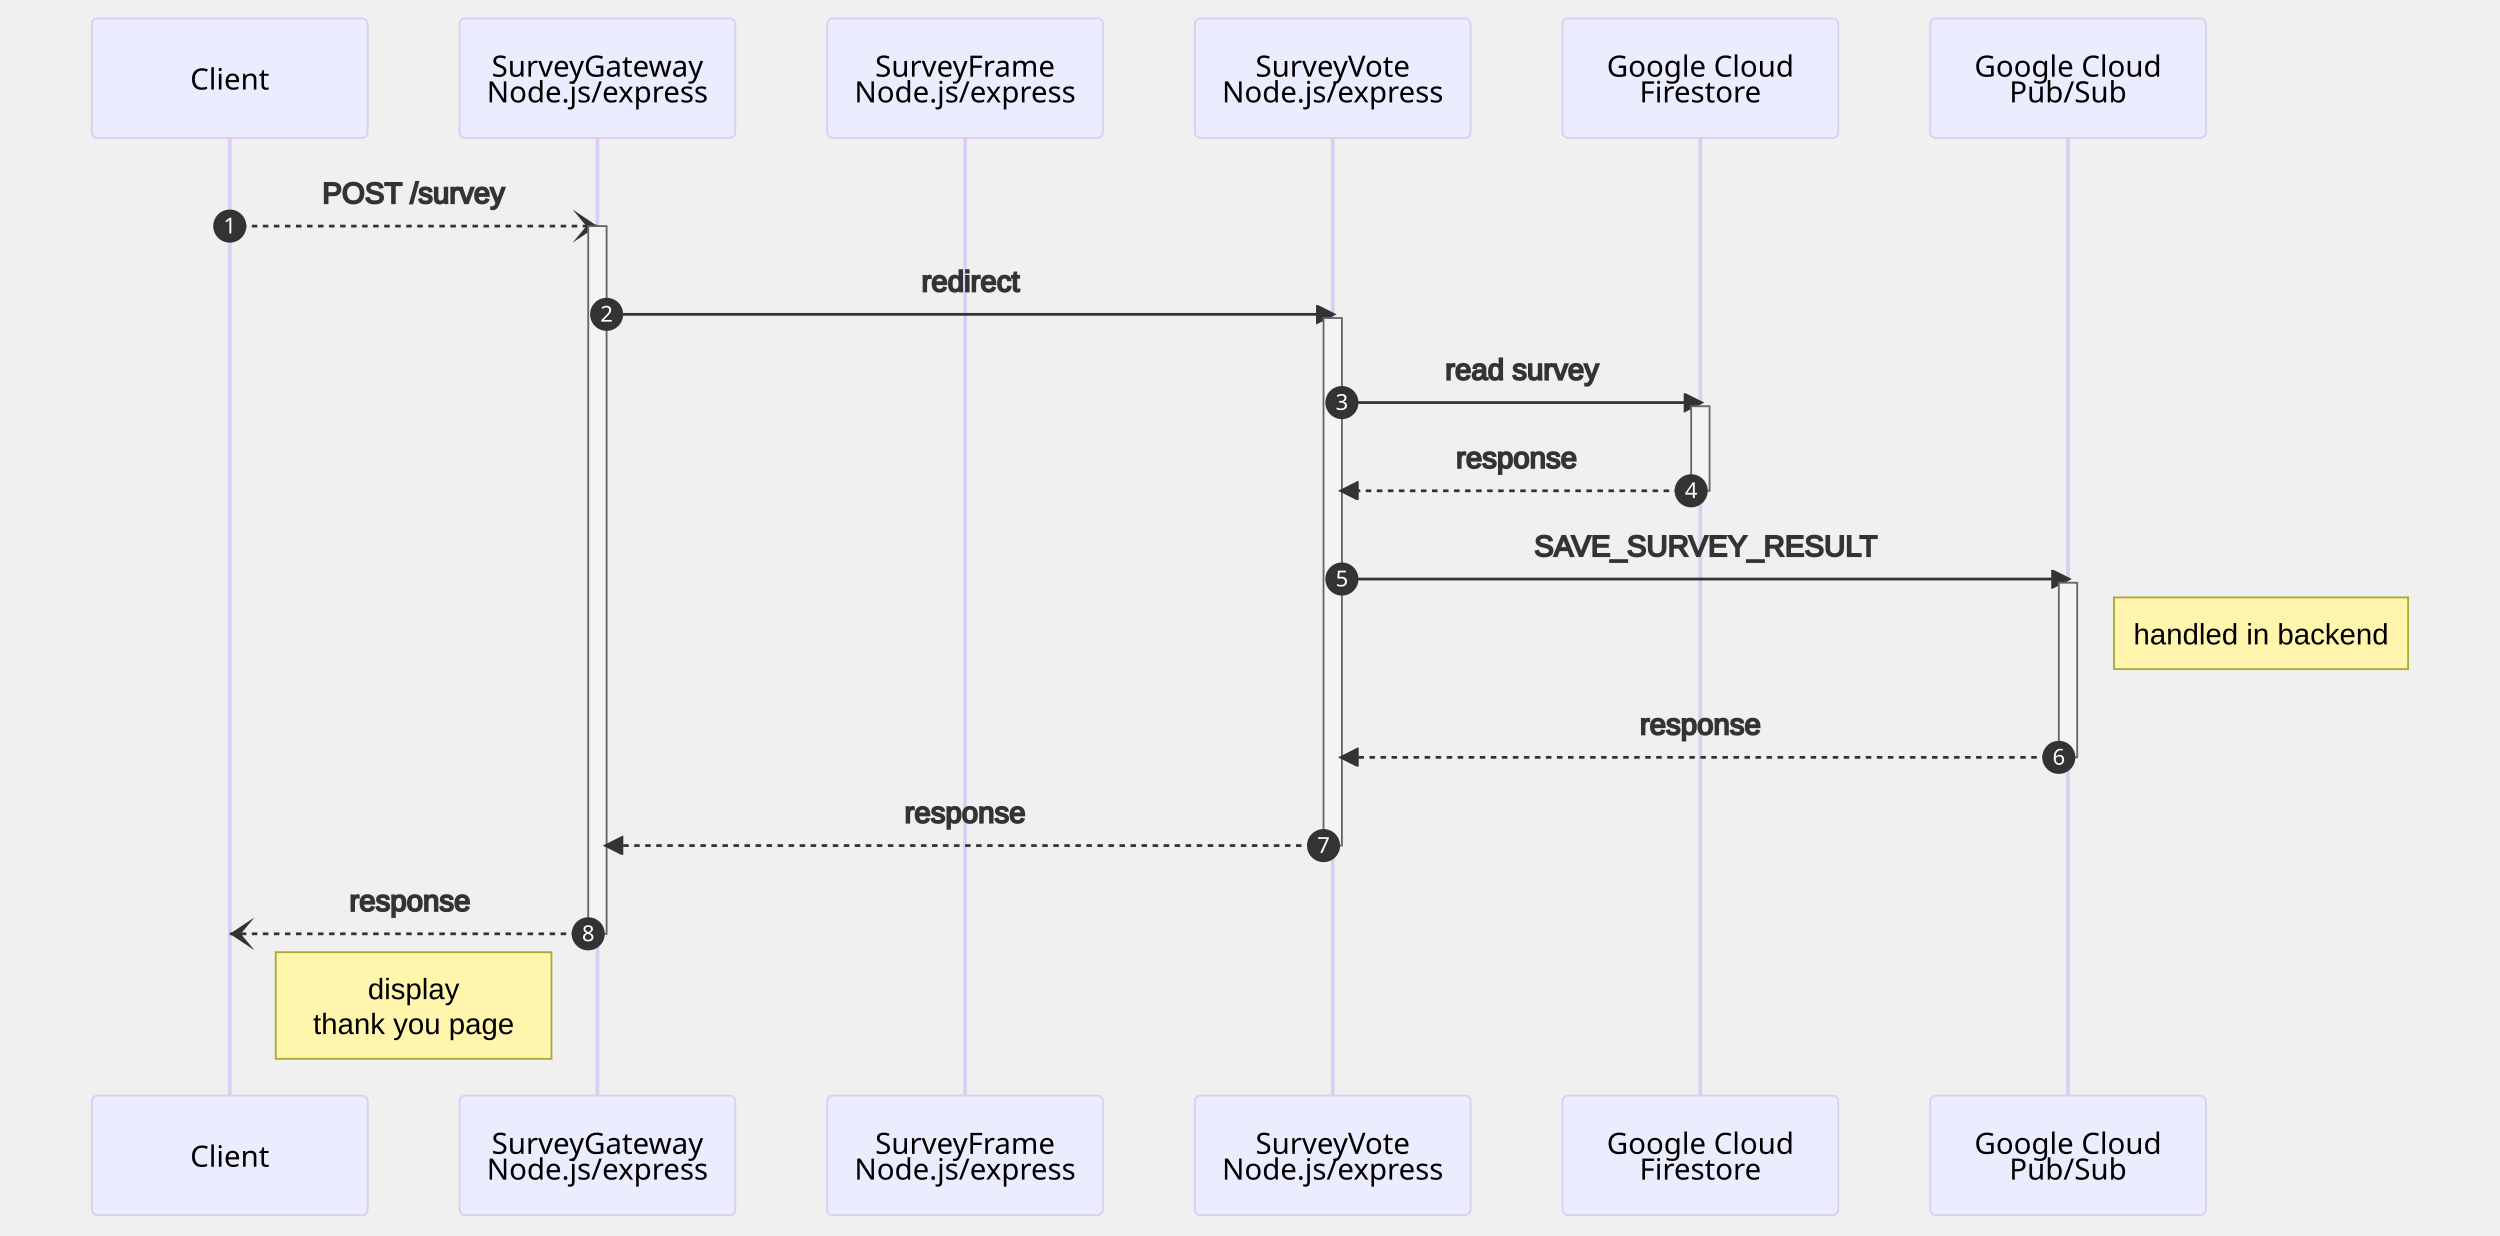
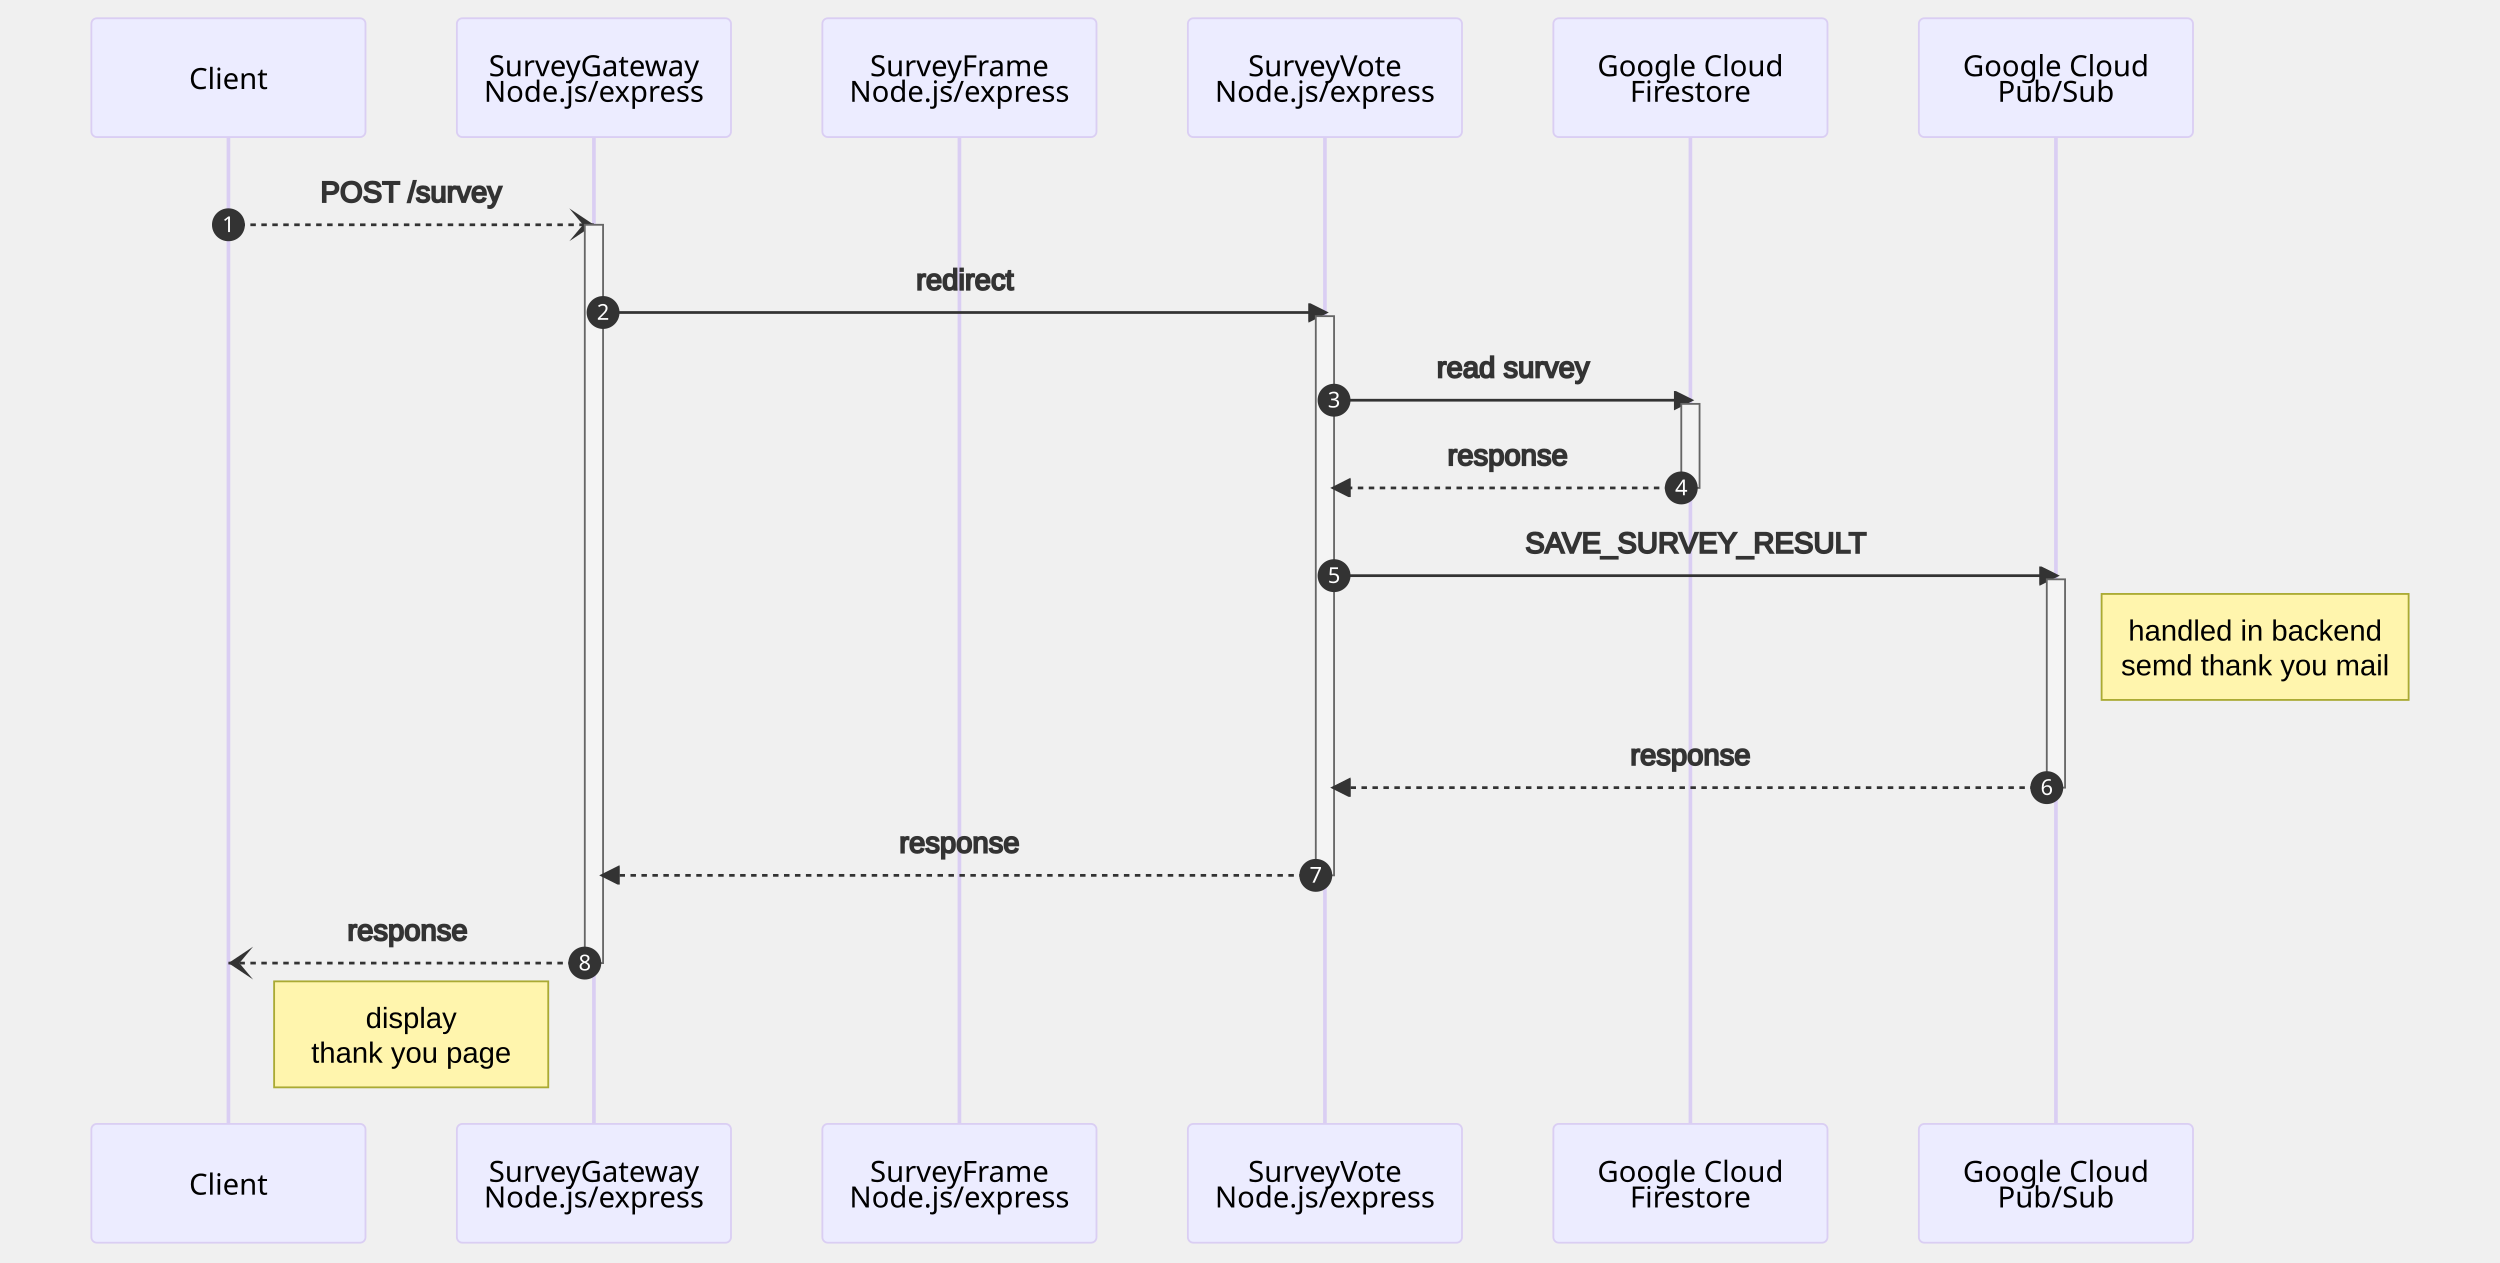
- <svg xmlns="http://www.w3.org/2000/svg" id="graph-div" width="100%" height="672" style="max-width: 1360px;" viewBox="-50 -10 1360 672">
+ <svg xmlns="http://www.w3.org/2000/svg" id="graph-div" width="100%" height="691" style="max-width: 1368px;" viewBox="-50 -10 1368 691">
  <style>#graph-div {font-family:"trebuchet ms",verdana,arial,sans-serif;font-size:16px;fill:#333;}#graph-div .error-icon{fill:#552222;}#graph-div .error-text{fill:#552222;stroke:#552222;}#graph-div .edge-thickness-normal{stroke-width:2px;}#graph-div .edge-thickness-thick{stroke-width:3.5px;}#graph-div .edge-pattern-solid{stroke-dasharray:0;}#graph-div .edge-pattern-dashed{stroke-dasharray:3;}#graph-div .edge-pattern-dotted{stroke-dasharray:2;}#graph-div .marker{fill:#333333;stroke:#333333;}#graph-div .marker.cross{stroke:#333333;}#graph-div svg{font-family:"trebuchet ms",verdana,arial,sans-serif;font-size:16px;}#graph-div .actor{stroke:hsl(259.626, 59.777%, 87.902%);fill:#ECECFF;}#graph-div text.actor&gt;tspan{fill:black;stroke:none;}#graph-div .actor-line{stroke:grey;}#graph-div .messageLine0{stroke-width:1.5;stroke-dasharray:none;stroke:#333;}#graph-div .messageLine1{stroke-width:1.5;stroke-dasharray:2,2;stroke:#333;}#graph-div #arrowhead path{fill:#333;stroke:#333;}#graph-div .sequenceNumber{fill:white;}#graph-div #sequencenumber{fill:#333;}#graph-div #crosshead path{fill:#333;stroke:#333;}#graph-div .messageText{fill:#333;stroke:#333;}#graph-div .labelBox{stroke:hsl(259.626, 59.777%, 87.902%);fill:#ECECFF;}#graph-div .labelText,#graph-div .labelText&gt;tspan{fill:black;stroke:none;}#graph-div .loopText,#graph-div .loopText&gt;tspan{fill:black;stroke:none;}#graph-div .loopLine{stroke-width:2px;stroke-dasharray:2,2;stroke:hsl(259.626, 59.777%, 87.902%);fill:hsl(259.626, 59.777%, 87.902%);}#graph-div .note{stroke:#aaaa33;fill:#fff5ad;}#graph-div .noteText,#graph-div .noteText&gt;tspan{fill:black;stroke:none;}#graph-div .activation0{fill:#f4f4f4;stroke:#666;}#graph-div .activation1{fill:#f4f4f4;stroke:#666;}#graph-div .activation2{fill:#f4f4f4;stroke:#666;}#graph-div .actorPopupMenu{position:absolute;}#graph-div .actorPopupMenuPanel{position:absolute;fill:#ECECFF;box-shadow:0px 8px 16px 0px rgba(0,0,0,0.2);filter:drop-shadow(3px 5px 2px rgb(0 0 0 / 0.4));}#graph-div .actor-man line{stroke:hsl(259.626, 59.777%, 87.902%);fill:#ECECFF;}#graph-div .actor-man circle,#graph-div line{stroke:hsl(259.626, 59.777%, 87.902%);fill:#ECECFF;stroke-width:2px;}#graph-div :root{--mermaid-font-family:"trebuchet ms",verdana,arial,sans-serif;}</style>
  <g />
  <defs>
    <symbol id="computer" width="24" height="24">
      <path transform="scale(.5)" d="M2 2v13h20v-13h-20zm18 11h-16v-9h16v9zm-10.228 6l.466-1h3.524l.467 1h-4.457zm14.228 3h-24l2-6h2.104l-1.33 4h18.45l-1.297-4h2.073l2 6zm-5-10h-14v-7h14v7z" />
    </symbol>
  </defs>
  <defs>
    <symbol id="database" fill-rule="evenodd" clip-rule="evenodd">
      <path transform="scale(.5)" d="M12.258.001l.256.004.255.005.253.008.251.01.249.012.247.015.246.016.242.019.241.02.239.023.236.024.233.027.231.028.229.031.225.032.223.034.22.036.217.038.214.04.211.041.208.043.205.045.201.046.198.048.194.05.191.051.187.053.183.054.18.056.175.057.172.059.168.06.163.061.16.063.155.064.15.066.074.033.073.033.071.034.07.034.069.035.068.035.067.035.066.035.064.036.064.036.062.036.06.036.06.037.058.037.058.037.055.038.055.038.053.038.052.038.051.039.05.039.048.039.047.039.045.04.044.04.043.04.041.04.04.041.039.041.037.041.036.041.034.041.033.042.032.042.03.042.029.042.027.042.026.043.024.043.023.043.021.043.02.043.018.044.017.043.015.044.013.044.012.044.011.045.009.044.007.045.006.045.004.045.002.045.001.045v17l-.001.045-.002.045-.004.045-.006.045-.007.045-.009.044-.011.045-.012.044-.013.044-.015.044-.017.043-.018.044-.02.043-.021.043-.023.043-.024.043-.026.043-.027.042-.029.042-.03.042-.032.042-.033.042-.034.041-.036.041-.037.041-.039.041-.04.041-.041.04-.043.04-.044.04-.045.04-.047.039-.048.039-.05.039-.051.039-.052.038-.053.038-.055.038-.055.038-.058.037-.058.037-.06.037-.06.036-.062.036-.064.036-.064.036-.066.035-.067.035-.068.035-.069.035-.07.034-.071.034-.073.033-.074.033-.15.066-.155.064-.16.063-.163.061-.168.06-.172.059-.175.057-.18.056-.183.054-.187.053-.191.051-.194.05-.198.048-.201.046-.205.045-.208.043-.211.041-.214.04-.217.038-.22.036-.223.034-.225.032-.229.031-.231.028-.233.027-.236.024-.239.023-.241.02-.242.019-.246.016-.247.015-.249.012-.251.01-.253.008-.255.005-.256.004-.258.001-.258-.001-.256-.004-.255-.005-.253-.008-.251-.01-.249-.012-.247-.015-.245-.016-.243-.019-.241-.02-.238-.023-.236-.024-.234-.027-.231-.028-.228-.031-.226-.032-.223-.034-.22-.036-.217-.038-.214-.04-.211-.041-.208-.043-.204-.045-.201-.046-.198-.048-.195-.05-.19-.051-.187-.053-.184-.054-.179-.056-.176-.057-.172-.059-.167-.06-.164-.061-.159-.063-.155-.064-.151-.066-.074-.033-.072-.033-.072-.034-.07-.034-.069-.035-.068-.035-.067-.035-.066-.035-.064-.036-.063-.036-.062-.036-.061-.036-.06-.037-.058-.037-.057-.037-.056-.038-.055-.038-.053-.038-.052-.038-.051-.039-.049-.039-.049-.039-.046-.039-.046-.04-.044-.04-.043-.04-.041-.04-.04-.041-.039-.041-.037-.041-.036-.041-.034-.041-.033-.042-.032-.042-.03-.042-.029-.042-.027-.042-.026-.043-.024-.043-.023-.043-.021-.043-.02-.043-.018-.044-.017-.043-.015-.044-.013-.044-.012-.044-.011-.045-.009-.044-.007-.045-.006-.045-.004-.045-.002-.045-.001-.045v-17l.001-.045.002-.045.004-.045.006-.045.007-.045.009-.044.011-.045.012-.044.013-.044.015-.044.017-.043.018-.044.02-.043.021-.043.023-.043.024-.043.026-.043.027-.042.029-.042.03-.042.032-.042.033-.042.034-.041.036-.041.037-.041.039-.041.04-.041.041-.04.043-.04.044-.04.046-.04.046-.039.049-.039.049-.039.051-.039.052-.038.053-.038.055-.038.056-.038.057-.037.058-.037.06-.037.061-.036.062-.036.063-.036.064-.036.066-.035.067-.035.068-.035.069-.035.07-.034.072-.034.072-.033.074-.033.151-.066.155-.064.159-.063.164-.061.167-.06.172-.059.176-.057.179-.056.184-.054.187-.053.19-.051.195-.05.198-.048.201-.046.204-.045.208-.043.211-.041.214-.04.217-.038.22-.036.223-.034.226-.032.228-.031.231-.028.234-.027.236-.024.238-.023.241-.02.243-.019.245-.016.247-.015.249-.012.251-.01.253-.008.255-.005.256-.004.258-.001.258.001zm-9.258 20.499v.01l.001.021.003.021.004.022.005.021.006.022.007.022.009.023.01.022.011.023.012.023.013.023.015.023.016.024.017.023.018.024.019.024.021.024.022.025.023.024.024.025.052.049.056.05.061.051.066.051.07.051.075.051.079.052.084.052.088.052.092.052.097.052.102.051.105.052.11.052.114.051.119.051.123.051.127.05.131.05.135.05.139.048.144.049.147.047.152.047.155.047.16.045.163.045.167.043.171.043.176.041.178.041.183.039.187.039.19.037.194.035.197.035.202.033.204.031.209.03.212.029.216.027.219.025.222.024.226.021.23.02.233.018.236.016.24.015.243.012.246.01.249.008.253.005.256.004.259.001.26-.001.257-.004.254-.005.25-.008.247-.011.244-.012.241-.014.237-.016.233-.018.231-.021.226-.021.224-.024.22-.026.216-.027.212-.028.21-.031.205-.031.202-.034.198-.034.194-.036.191-.037.187-.039.183-.04.179-.04.175-.042.172-.043.168-.044.163-.045.16-.046.155-.046.152-.047.148-.048.143-.049.139-.049.136-.05.131-.05.126-.05.123-.051.118-.052.114-.051.11-.052.106-.052.101-.052.096-.052.092-.052.088-.053.083-.051.079-.052.074-.052.07-.051.065-.051.06-.051.056-.05.051-.05.023-.024.023-.025.021-.024.02-.024.019-.024.018-.024.017-.024.015-.023.014-.024.013-.023.012-.023.01-.023.01-.022.008-.022.006-.022.006-.022.004-.022.004-.021.001-.021.001-.021v-4.127l-.077.055-.08.053-.083.054-.085.053-.087.052-.09.052-.093.051-.095.05-.097.05-.1.049-.102.049-.105.048-.106.047-.109.047-.111.046-.114.045-.115.045-.118.044-.12.043-.122.042-.124.042-.126.041-.128.04-.13.04-.132.038-.134.038-.135.037-.138.037-.139.035-.142.035-.143.034-.144.033-.147.032-.148.031-.15.03-.151.03-.153.029-.154.027-.156.027-.158.026-.159.025-.161.024-.162.023-.163.022-.165.021-.166.02-.167.019-.169.018-.169.017-.171.016-.173.015-.173.014-.175.013-.175.012-.177.011-.178.01-.179.008-.179.008-.181.006-.182.005-.182.004-.184.003-.184.002h-.37l-.184-.002-.184-.003-.182-.004-.182-.005-.181-.006-.179-.008-.179-.008-.178-.01-.176-.011-.176-.012-.175-.013-.173-.014-.172-.015-.171-.016-.17-.017-.169-.018-.167-.019-.166-.02-.165-.021-.163-.022-.162-.023-.161-.024-.159-.025-.157-.026-.156-.027-.155-.027-.153-.029-.151-.03-.15-.03-.148-.031-.146-.032-.145-.033-.143-.034-.141-.035-.14-.035-.137-.037-.136-.037-.134-.038-.132-.038-.13-.04-.128-.04-.126-.041-.124-.042-.122-.042-.12-.044-.117-.043-.116-.045-.113-.045-.112-.046-.109-.047-.106-.047-.105-.048-.102-.049-.1-.049-.097-.05-.095-.05-.093-.052-.09-.051-.087-.052-.085-.053-.083-.054-.08-.054-.077-.054v4.127zm0-5.654v.011l.001.021.003.021.004.021.005.022.006.022.007.022.009.022.01.022.011.023.012.023.013.023.015.024.016.023.017.024.018.024.019.024.021.024.022.024.023.025.024.024.052.05.056.05.061.05.066.051.07.051.075.052.079.051.084.052.088.052.092.052.097.052.102.052.105.052.11.051.114.051.119.052.123.05.127.051.131.05.135.049.139.049.144.048.147.048.152.047.155.046.16.045.163.045.167.044.171.042.176.042.178.04.183.04.187.038.19.037.194.036.197.034.202.033.204.032.209.03.212.028.216.027.219.025.222.024.226.022.23.02.233.018.236.016.24.014.243.012.246.01.249.008.253.006.256.003.259.001.26-.001.257-.003.254-.006.25-.008.247-.01.244-.012.241-.015.237-.016.233-.018.231-.02.226-.022.224-.024.22-.025.216-.027.212-.029.21-.03.205-.032.202-.033.198-.035.194-.036.191-.037.187-.039.183-.039.179-.041.175-.042.172-.043.168-.044.163-.045.16-.045.155-.047.152-.047.148-.048.143-.048.139-.05.136-.049.131-.05.126-.051.123-.051.118-.051.114-.052.11-.052.106-.052.101-.052.096-.052.092-.052.088-.052.083-.052.079-.052.074-.051.07-.052.065-.051.06-.05.056-.051.051-.049.023-.025.023-.024.021-.025.02-.024.019-.024.018-.024.017-.024.015-.023.014-.023.013-.024.012-.022.01-.023.01-.023.008-.022.006-.022.006-.022.004-.021.004-.022.001-.021.001-.021v-4.139l-.077.054-.08.054-.083.054-.085.052-.087.053-.09.051-.093.051-.095.051-.097.05-.1.049-.102.049-.105.048-.106.047-.109.047-.111.046-.114.045-.115.044-.118.044-.12.044-.122.042-.124.042-.126.041-.128.04-.13.039-.132.039-.134.038-.135.037-.138.036-.139.036-.142.035-.143.033-.144.033-.147.033-.148.031-.15.03-.151.03-.153.028-.154.028-.156.027-.158.026-.159.025-.161.024-.162.023-.163.022-.165.021-.166.02-.167.019-.169.018-.169.017-.171.016-.173.015-.173.014-.175.013-.175.012-.177.011-.178.009-.179.009-.179.007-.181.007-.182.005-.182.004-.184.003-.184.002h-.37l-.184-.002-.184-.003-.182-.004-.182-.005-.181-.007-.179-.007-.179-.009-.178-.009-.176-.011-.176-.012-.175-.013-.173-.014-.172-.015-.171-.016-.17-.017-.169-.018-.167-.019-.166-.02-.165-.021-.163-.022-.162-.023-.161-.024-.159-.025-.157-.026-.156-.027-.155-.028-.153-.028-.151-.03-.15-.03-.148-.031-.146-.033-.145-.033-.143-.033-.141-.035-.14-.036-.137-.036-.136-.037-.134-.038-.132-.039-.13-.039-.128-.04-.126-.041-.124-.042-.122-.043-.12-.043-.117-.044-.116-.044-.113-.046-.112-.046-.109-.046-.106-.047-.105-.048-.102-.049-.1-.049-.097-.05-.095-.051-.093-.051-.09-.051-.087-.053-.085-.052-.083-.054-.08-.054-.077-.054v4.139zm0-5.666v.011l.001.02.003.022.004.021.005.022.006.021.007.022.009.023.01.022.011.023.012.023.013.023.015.023.016.024.017.024.018.023.019.024.021.025.022.024.023.024.024.025.052.05.056.05.061.05.066.051.07.051.075.052.079.051.084.052.088.052.092.052.097.052.102.052.105.051.11.052.114.051.119.051.123.051.127.05.131.05.135.05.139.049.144.048.147.048.152.047.155.046.16.045.163.045.167.043.171.043.176.042.178.04.183.04.187.038.19.037.194.036.197.034.202.033.204.032.209.03.212.028.216.027.219.025.222.024.226.021.23.02.233.018.236.017.24.014.243.012.246.01.249.008.253.006.256.003.259.001.26-.001.257-.003.254-.006.25-.008.247-.01.244-.013.241-.014.237-.016.233-.018.231-.02.226-.022.224-.024.22-.025.216-.027.212-.029.21-.03.205-.032.202-.033.198-.035.194-.036.191-.037.187-.039.183-.039.179-.041.175-.042.172-.043.168-.044.163-.045.16-.045.155-.047.152-.047.148-.048.143-.049.139-.049.136-.049.131-.051.126-.05.123-.051.118-.052.114-.051.11-.052.106-.052.101-.052.096-.052.092-.052.088-.052.083-.052.079-.052.074-.052.07-.051.065-.051.06-.051.056-.05.051-.049.023-.025.023-.025.021-.024.02-.024.019-.024.018-.024.017-.024.015-.023.014-.024.013-.023.012-.023.01-.022.01-.023.008-.022.006-.022.006-.022.004-.022.004-.021.001-.021.001-.021v-4.153l-.077.054-.08.054-.083.053-.085.053-.087.053-.09.051-.093.051-.095.051-.097.05-.1.049-.102.048-.105.048-.106.048-.109.046-.111.046-.114.046-.115.044-.118.044-.12.043-.122.043-.124.042-.126.041-.128.04-.13.039-.132.039-.134.038-.135.037-.138.036-.139.036-.142.034-.143.034-.144.033-.147.032-.148.032-.15.03-.151.03-.153.028-.154.028-.156.027-.158.026-.159.024-.161.024-.162.023-.163.023-.165.021-.166.02-.167.019-.169.018-.169.017-.171.016-.173.015-.173.014-.175.013-.175.012-.177.01-.178.01-.179.009-.179.007-.181.006-.182.006-.182.004-.184.003-.184.001-.185.001-.185-.001-.184-.001-.184-.003-.182-.004-.182-.006-.181-.006-.179-.007-.179-.009-.178-.01-.176-.01-.176-.012-.175-.013-.173-.014-.172-.015-.171-.016-.17-.017-.169-.018-.167-.019-.166-.02-.165-.021-.163-.023-.162-.023-.161-.024-.159-.024-.157-.026-.156-.027-.155-.028-.153-.028-.151-.03-.15-.03-.148-.032-.146-.032-.145-.033-.143-.034-.141-.034-.14-.036-.137-.036-.136-.037-.134-.038-.132-.039-.13-.039-.128-.041-.126-.041-.124-.041-.122-.043-.12-.043-.117-.044-.116-.044-.113-.046-.112-.046-.109-.046-.106-.048-.105-.048-.102-.048-.1-.05-.097-.049-.095-.051-.093-.051-.09-.052-.087-.052-.085-.053-.083-.053-.08-.054-.077-.054v4.153zm8.74-8.179l-.257.004-.254.005-.25.008-.247.011-.244.012-.241.014-.237.016-.233.018-.231.021-.226.022-.224.023-.22.026-.216.027-.212.028-.21.031-.205.032-.202.033-.198.034-.194.036-.191.038-.187.038-.183.04-.179.041-.175.042-.172.043-.168.043-.163.045-.16.046-.155.046-.152.048-.148.048-.143.048-.139.049-.136.05-.131.05-.126.051-.123.051-.118.051-.114.052-.11.052-.106.052-.101.052-.096.052-.092.052-.088.052-.083.052-.079.052-.074.051-.07.052-.065.051-.06.05-.056.05-.051.05-.023.025-.023.024-.021.024-.02.025-.019.024-.018.024-.017.023-.015.024-.014.023-.013.023-.012.023-.01.023-.01.022-.008.022-.006.023-.006.021-.004.022-.004.021-.001.021-.001.021.001.021.001.021.004.021.004.022.006.021.006.023.008.022.01.022.01.023.012.023.013.023.014.023.015.024.017.023.018.024.019.024.02.025.021.024.023.024.023.025.051.05.056.05.06.05.065.051.07.052.074.051.079.052.083.052.088.052.092.052.096.052.101.052.106.052.11.052.114.052.118.051.123.051.126.051.131.05.136.05.139.049.143.048.148.048.152.048.155.046.16.046.163.045.168.043.172.043.175.042.179.041.183.04.187.038.191.038.194.036.198.034.202.033.205.032.21.031.212.028.216.027.22.026.224.023.226.022.231.021.233.018.237.016.241.014.244.012.247.011.25.008.254.005.257.004.26.001.26-.001.257-.004.254-.005.25-.008.247-.011.244-.012.241-.014.237-.016.233-.018.231-.021.226-.022.224-.023.22-.026.216-.027.212-.028.21-.031.205-.032.202-.033.198-.034.194-.036.191-.038.187-.038.183-.04.179-.041.175-.042.172-.043.168-.043.163-.045.16-.046.155-.046.152-.048.148-.048.143-.048.139-.049.136-.05.131-.05.126-.051.123-.051.118-.051.114-.052.11-.052.106-.052.101-.052.096-.052.092-.052.088-.052.083-.052.079-.052.074-.051.07-.052.065-.051.06-.05.056-.05.051-.05.023-.025.023-.024.021-.024.02-.025.019-.024.018-.024.017-.023.015-.024.014-.023.013-.023.012-.023.01-.023.01-.022.008-.022.006-.023.006-.021.004-.022.004-.021.001-.021.001-.021-.001-.021-.001-.021-.004-.021-.004-.022-.006-.021-.006-.023-.008-.022-.01-.022-.01-.023-.012-.023-.013-.023-.014-.023-.015-.024-.017-.023-.018-.024-.019-.024-.02-.025-.021-.024-.023-.024-.023-.025-.051-.05-.056-.05-.06-.05-.065-.051-.07-.052-.074-.051-.079-.052-.083-.052-.088-.052-.092-.052-.096-.052-.101-.052-.106-.052-.11-.052-.114-.052-.118-.051-.123-.051-.126-.051-.131-.05-.136-.05-.139-.049-.143-.048-.148-.048-.152-.048-.155-.046-.16-.046-.163-.045-.168-.043-.172-.043-.175-.042-.179-.041-.183-.04-.187-.038-.191-.038-.194-.036-.198-.034-.202-.033-.205-.032-.21-.031-.212-.028-.216-.027-.22-.026-.224-.023-.226-.022-.231-.021-.233-.018-.237-.016-.241-.014-.244-.012-.247-.011-.25-.008-.254-.005-.257-.004-.26-.001-.26.001z" />
    </symbol>
  </defs>
  <defs>
    <symbol id="clock" width="24" height="24">
      <path transform="scale(.5)" d="M12 2c5.514 0 10 4.486 10 10s-4.486 10-10 10-10-4.486-10-10 4.486-10 10-10zm0-2c-6.627 0-12 5.373-12 12s5.373 12 12 12 12-5.373 12-12-5.373-12-12-12zm5.848 12.459c.202.038.202.333.001.372-1.907.361-6.045 1.111-6.547 1.111-.719 0-1.301-.582-1.301-1.301 0-.512.77-5.447 1.125-7.445.034-.192.312-.181.343.014l.985 6.238 5.394 1.011z" />
    </symbol>
  </defs>
  <g>
-     <line id="actor7636" x1="75" y1="5" x2="75" y2="606" class="200" stroke-width="0.5px" stroke="#999" />
-     <g id="root-7636">
+     <line id="actor7642" x1="75" y1="5" x2="75" y2="625" class="200" stroke-width="0.5px" stroke="#999" />
+     <g id="root-7642">
      <rect x="0" y="0" fill="#eaeaea" stroke="#666" width="150" height="65" rx="3" ry="3" class="actor" />
      <text x="75" y="32.5" style="text-anchor: middle; font-weight: 400; font-family: &quot;Open-Sans&quot;, &quot;sans-serif&quot;;" dominant-baseline="central" alignment-baseline="central" class="actor">
        <tspan x="75" dy="0">Client</tspan>
      </text>
    </g>
  </g>
  <g>
-     <line id="actor7637" x1="275" y1="5" x2="275" y2="606" class="200" stroke-width="0.5px" stroke="#999" />
-     <g id="root-7637">
+     <line id="actor7643" x1="275" y1="5" x2="275" y2="625" class="200" stroke-width="0.5px" stroke="#999" />
+     <g id="root-7643">
      <rect x="200" y="0" fill="#eaeaea" stroke="#666" width="150" height="65" rx="3" ry="3" class="actor" />
      <text x="275" y="32.5" style="text-anchor: middle; font-weight: 400; font-family: &quot;Open-Sans&quot;, &quot;sans-serif&quot;;" dominant-baseline="central" alignment-baseline="central" class="actor">
        <tspan x="275" dy="-7">SurveyGateway</tspan>
      </text>
      <text x="275" y="32.5" style="text-anchor: middle; font-weight: 400; font-family: &quot;Open-Sans&quot;, &quot;sans-serif&quot;;" dominant-baseline="central" alignment-baseline="central" class="actor">
        <tspan x="275" dy="7">Node.js/express</tspan>
      </text>
    </g>
  </g>
  <g>
-     <line id="actor7638" x1="475" y1="5" x2="475" y2="606" class="200" stroke-width="0.5px" stroke="#999" />
-     <g id="root-7638">
+     <line id="actor7644" x1="475" y1="5" x2="475" y2="625" class="200" stroke-width="0.5px" stroke="#999" />
+     <g id="root-7644">
      <rect x="400" y="0" fill="#eaeaea" stroke="#666" width="150" height="65" rx="3" ry="3" class="actor" />
      <text x="475" y="32.5" style="text-anchor: middle; font-weight: 400; font-family: &quot;Open-Sans&quot;, &quot;sans-serif&quot;;" dominant-baseline="central" alignment-baseline="central" class="actor">
        <tspan x="475" dy="-7">SurveyFrame</tspan>
      </text>
      <text x="475" y="32.5" style="text-anchor: middle; font-weight: 400; font-family: &quot;Open-Sans&quot;, &quot;sans-serif&quot;;" dominant-baseline="central" alignment-baseline="central" class="actor">
        <tspan x="475" dy="7">Node.js/express</tspan>
      </text>
    </g>
  </g>
  <g>
-     <line id="actor7639" x1="675" y1="5" x2="675" y2="606" class="200" stroke-width="0.5px" stroke="#999" />
-     <g id="root-7639">
+     <line id="actor7645" x1="675" y1="5" x2="675" y2="625" class="200" stroke-width="0.5px" stroke="#999" />
+     <g id="root-7645">
      <rect x="600" y="0" fill="#eaeaea" stroke="#666" width="150" height="65" rx="3" ry="3" class="actor" />
      <text x="675" y="32.5" style="text-anchor: middle; font-weight: 400; font-family: &quot;Open-Sans&quot;, &quot;sans-serif&quot;;" dominant-baseline="central" alignment-baseline="central" class="actor">
        <tspan x="675" dy="-7">SurveyVote</tspan>
      </text>
      <text x="675" y="32.5" style="text-anchor: middle; font-weight: 400; font-family: &quot;Open-Sans&quot;, &quot;sans-serif&quot;;" dominant-baseline="central" alignment-baseline="central" class="actor">
        <tspan x="675" dy="7">Node.js/express</tspan>
      </text>
    </g>
  </g>
  <g>
-     <line id="actor7640" x1="875" y1="5" x2="875" y2="606" class="200" stroke-width="0.5px" stroke="#999" />
-     <g id="root-7640">
+     <line id="actor7646" x1="875" y1="5" x2="875" y2="625" class="200" stroke-width="0.5px" stroke="#999" />
+     <g id="root-7646">
      <rect x="800" y="0" fill="#eaeaea" stroke="#666" width="150" height="65" rx="3" ry="3" class="actor" />
      <text x="875" y="32.5" style="text-anchor: middle; font-weight: 400; font-family: &quot;Open-Sans&quot;, &quot;sans-serif&quot;;" dominant-baseline="central" alignment-baseline="central" class="actor">
        <tspan x="875" dy="-7">Google Cloud</tspan>
      </text>
      <text x="875" y="32.5" style="text-anchor: middle; font-weight: 400; font-family: &quot;Open-Sans&quot;, &quot;sans-serif&quot;;" dominant-baseline="central" alignment-baseline="central" class="actor">
        <tspan x="875" dy="7">Firestore</tspan>
      </text>
    </g>
  </g>
  <g>
-     <line id="actor7641" x1="1075" y1="5" x2="1075" y2="606" class="200" stroke-width="0.5px" stroke="#999" />
-     <g id="root-7641">
+     <line id="actor7647" x1="1075" y1="5" x2="1075" y2="625" class="200" stroke-width="0.5px" stroke="#999" />
+     <g id="root-7647">
      <rect x="1000" y="0" fill="#eaeaea" stroke="#666" width="150" height="65" rx="3" ry="3" class="actor" />
      <text x="1075" y="32.5" style="text-anchor: middle; font-weight: 400; font-family: &quot;Open-Sans&quot;, &quot;sans-serif&quot;;" dominant-baseline="central" alignment-baseline="central" class="actor">
        <tspan x="1075" dy="-7">Google Cloud</tspan>
      </text>
      <text x="1075" y="32.5" style="text-anchor: middle; font-weight: 400; font-family: &quot;Open-Sans&quot;, &quot;sans-serif&quot;;" dominant-baseline="central" alignment-baseline="central" class="actor">
        <tspan x="1075" dy="7">Pub/Sub</tspan>
      </text>
    </g>
  </g>
  <defs>
    <marker id="arrowhead" refX="9" refY="5" markerUnits="userSpaceOnUse" markerWidth="12" markerHeight="12" orient="auto">
      <path d="M 0 0 L 10 5 L 0 10 z" />
    </marker>
  </defs>
  <defs>
    <marker id="crosshead" markerWidth="15" markerHeight="8" orient="auto" refX="16" refY="4">
      <path fill="black" stroke="#000000" style="stroke-dasharray: 0px, 0px;" stroke-width="1px" d="M 9,2 V 6 L16,4 Z" />
      <path fill="none" stroke="#000000" style="stroke-dasharray: 0px, 0px;" stroke-width="1px" d="M 0,1 L 6,7 M 6,1 L 0,7" />
    </marker>
  </defs>
  <defs>
    <marker id="filled-head" refX="18" refY="7" markerWidth="20" markerHeight="28" orient="auto">
      <path d="M 18,7 L9,13 L14,7 L9,1 Z" />
    </marker>
  </defs>
  <defs>
    <marker id="sequencenumber" refX="15" refY="15" markerWidth="60" markerHeight="40" orient="auto">
      <circle cx="15" cy="15" r="6" />
    </marker>
  </defs>
  <text x="175" y="80" text-anchor="middle" dominant-baseline="middle" alignment-baseline="middle" style="font-family: &quot;trebuchet ms&quot;, verdana, arial, sans-serif; font-weight: 400;" class="messageText" dy="1em">POST /survey</text>
  <line x1="75" y1="113" x2="275" y2="113" style="stroke-dasharray: 3px, 3px; fill: none;" class="messageLine1" stroke-width="2" stroke="none" marker-end="url(#filled-head)" marker-start="url(#sequencenumber)" />
  <text x="75" y="117" font-family="sans-serif" font-size="12px" text-anchor="middle" textLength="16px" class="sequenceNumber">1</text>
  <g>
-     <rect x="270" y="113" fill="#EDF2AE" stroke="#666" width="10" height="385" rx="0" ry="0" class="activation0" />
+     <rect x="270" y="113" fill="#EDF2AE" stroke="#666" width="10" height="404" rx="0" ry="0" class="activation0" />
  </g>
  <text x="478" y="128" text-anchor="middle" dominant-baseline="middle" alignment-baseline="middle" style="font-family: &quot;trebuchet ms&quot;, verdana, arial, sans-serif; font-weight: 400;" class="messageText" dy="1em">redirect</text>
  <line x1="280" y1="161" x2="675" y2="161" class="messageLine0" stroke-width="2" stroke="none" style="fill: none;" marker-end="url(#arrowhead)" marker-start="url(#sequencenumber)" />
  <text x="280" y="165" font-family="sans-serif" font-size="12px" text-anchor="middle" textLength="16px" class="sequenceNumber">2</text>
  <g>
-     <rect x="670" y="163" fill="#EDF2AE" stroke="#666" width="10" height="287" rx="0" ry="0" class="activation0" />
+     <rect x="670" y="163" fill="#EDF2AE" stroke="#666" width="10" height="306" rx="0" ry="0" class="activation0" />
  </g>
  <text x="778" y="176" text-anchor="middle" dominant-baseline="middle" alignment-baseline="middle" style="font-family: &quot;trebuchet ms&quot;, verdana, arial, sans-serif; font-weight: 400;" class="messageText" dy="1em">read survey</text>
  <line x1="680" y1="209" x2="875" y2="209" class="messageLine0" stroke-width="2" stroke="none" style="fill: none;" marker-end="url(#arrowhead)" marker-start="url(#sequencenumber)" />
  <text x="680" y="213" font-family="sans-serif" font-size="12px" text-anchor="middle" textLength="16px" class="sequenceNumber">3</text>
  <g>
    <rect x="870" y="211" fill="#EDF2AE" stroke="#666" width="10" height="46" rx="0" ry="0" class="activation0" />
  </g>
  <text x="775" y="224" text-anchor="middle" dominant-baseline="middle" alignment-baseline="middle" style="font-family: &quot;trebuchet ms&quot;, verdana, arial, sans-serif; font-weight: 400;" class="messageText" dy="1em">response</text>
  <line x1="870" y1="257" x2="680" y2="257" style="stroke-dasharray: 3px, 3px; fill: none;" class="messageLine1" stroke-width="2" stroke="none" marker-end="url(#arrowhead)" marker-start="url(#sequencenumber)" />
  <text x="870" y="261" font-family="sans-serif" font-size="12px" text-anchor="middle" textLength="16px" class="sequenceNumber">4</text>
  <text x="878" y="272" text-anchor="middle" dominant-baseline="middle" alignment-baseline="middle" style="font-family: &quot;trebuchet ms&quot;, verdana, arial, sans-serif; font-weight: 400;" class="messageText" dy="1em">SAVE_SURVEY_RESULT</text>
  <line x1="680" y1="305" x2="1075" y2="305" class="messageLine0" stroke-width="2" stroke="none" style="fill: none;" marker-end="url(#arrowhead)" marker-start="url(#sequencenumber)" />
  <text x="680" y="309" font-family="sans-serif" font-size="12px" text-anchor="middle" textLength="16px" class="sequenceNumber">5</text>
  <g>
-     <rect x="1070" y="307" fill="#EDF2AE" stroke="#666" width="10" height="95" rx="0" ry="0" class="activation0" />
-   </g>
-   <g>
-     <rect x="1100" y="315" fill="#EDF2AE" stroke="#666" width="160" height="39" rx="0" ry="0" class="note" />
-     <text x="1180" y="320" text-anchor="middle" dominant-baseline="middle" alignment-baseline="middle" style="font-family: &quot;trebuchet ms&quot;, verdana, arial, sans-serif; font-weight: 400;" class="noteText" dy="1em">
-       <tspan x="1180">handled in backend</tspan>
-     </text>
-   </g>
-   <text x="875" y="369" text-anchor="middle" dominant-baseline="middle" alignment-baseline="middle" style="font-family: &quot;trebuchet ms&quot;, verdana, arial, sans-serif; font-weight: 400;" class="messageText" dy="1em">response</text>
-   <line x1="1070" y1="402" x2="680" y2="402" style="stroke-dasharray: 3px, 3px; fill: none;" class="messageLine1" stroke-width="2" stroke="none" marker-end="url(#arrowhead)" marker-start="url(#sequencenumber)" />
-   <text x="1070" y="406" font-family="sans-serif" font-size="12px" text-anchor="middle" textLength="16px" class="sequenceNumber">6</text>
-   <text x="475" y="417" text-anchor="middle" dominant-baseline="middle" alignment-baseline="middle" style="font-family: &quot;trebuchet ms&quot;, verdana, arial, sans-serif; font-weight: 400;" class="messageText" dy="1em">response</text>
-   <line x1="670" y1="450" x2="280" y2="450" style="stroke-dasharray: 3px, 3px; fill: none;" class="messageLine1" stroke-width="2" stroke="none" marker-end="url(#arrowhead)" marker-start="url(#sequencenumber)" />
-   <text x="670" y="454" font-family="sans-serif" font-size="12px" text-anchor="middle" textLength="16px" class="sequenceNumber">7</text>
-   <text x="173" y="465" text-anchor="middle" dominant-baseline="middle" alignment-baseline="middle" style="font-family: &quot;trebuchet ms&quot;, verdana, arial, sans-serif; font-weight: 400;" class="messageText" dy="1em">response</text>
-   <line x1="270" y1="498" x2="75" y2="498" style="stroke-dasharray: 3px, 3px; fill: none;" class="messageLine1" stroke-width="2" stroke="none" marker-end="url(#filled-head)" marker-start="url(#sequencenumber)" />
-   <text x="270" y="502" font-family="sans-serif" font-size="12px" text-anchor="middle" textLength="16px" class="sequenceNumber">8</text>
-   <g>
-     <rect x="100" y="508" fill="#EDF2AE" stroke="#666" width="150" height="58" rx="0" ry="0" class="note" />
-     <text x="175" y="513" text-anchor="middle" dominant-baseline="middle" alignment-baseline="middle" style="font-family: &quot;trebuchet ms&quot;, verdana, arial, sans-serif; font-weight: 400;" class="noteText" dy="1em">
+     <rect x="1070" y="307" fill="#EDF2AE" stroke="#666" width="10" height="114" rx="0" ry="0" class="activation0" />
+   </g>
+   <g>
+     <rect x="1100" y="315" fill="#EDF2AE" stroke="#666" width="168" height="58" rx="0" ry="0" class="note" />
+     <text x="1184" y="320" text-anchor="middle" dominant-baseline="middle" alignment-baseline="middle" style="font-family: &quot;trebuchet ms&quot;, verdana, arial, sans-serif; font-weight: 400;" class="noteText" dy="1em">
+       <tspan x="1184">handled in backend</tspan>
+     </text>
+     <text x="1184" y="339" text-anchor="middle" dominant-baseline="middle" alignment-baseline="middle" style="font-family: &quot;trebuchet ms&quot;, verdana, arial, sans-serif; font-weight: 400;" class="noteText" dy="1em">
+       <tspan x="1184">semd thank you mail</tspan>
+     </text>
+   </g>
+   <text x="875" y="388" text-anchor="middle" dominant-baseline="middle" alignment-baseline="middle" style="font-family: &quot;trebuchet ms&quot;, verdana, arial, sans-serif; font-weight: 400;" class="messageText" dy="1em">response</text>
+   <line x1="1070" y1="421" x2="680" y2="421" style="stroke-dasharray: 3px, 3px; fill: none;" class="messageLine1" stroke-width="2" stroke="none" marker-end="url(#arrowhead)" marker-start="url(#sequencenumber)" />
+   <text x="1070" y="425" font-family="sans-serif" font-size="12px" text-anchor="middle" textLength="16px" class="sequenceNumber">6</text>
+   <text x="475" y="436" text-anchor="middle" dominant-baseline="middle" alignment-baseline="middle" style="font-family: &quot;trebuchet ms&quot;, verdana, arial, sans-serif; font-weight: 400;" class="messageText" dy="1em">response</text>
+   <line x1="670" y1="469" x2="280" y2="469" style="stroke-dasharray: 3px, 3px; fill: none;" class="messageLine1" stroke-width="2" stroke="none" marker-end="url(#arrowhead)" marker-start="url(#sequencenumber)" />
+   <text x="670" y="473" font-family="sans-serif" font-size="12px" text-anchor="middle" textLength="16px" class="sequenceNumber">7</text>
+   <text x="173" y="484" text-anchor="middle" dominant-baseline="middle" alignment-baseline="middle" style="font-family: &quot;trebuchet ms&quot;, verdana, arial, sans-serif; font-weight: 400;" class="messageText" dy="1em">response</text>
+   <line x1="270" y1="517" x2="75" y2="517" style="stroke-dasharray: 3px, 3px; fill: none;" class="messageLine1" stroke-width="2" stroke="none" marker-end="url(#filled-head)" marker-start="url(#sequencenumber)" />
+   <text x="270" y="521" font-family="sans-serif" font-size="12px" text-anchor="middle" textLength="16px" class="sequenceNumber">8</text>
+   <g>
+     <rect x="100" y="527" fill="#EDF2AE" stroke="#666" width="150" height="58" rx="0" ry="0" class="note" />
+     <text x="175" y="532" text-anchor="middle" dominant-baseline="middle" alignment-baseline="middle" style="font-family: &quot;trebuchet ms&quot;, verdana, arial, sans-serif; font-weight: 400;" class="noteText" dy="1em">
      <tspan x="175">display</tspan>
    </text>
-     <text x="175" y="532" text-anchor="middle" dominant-baseline="middle" alignment-baseline="middle" style="font-family: &quot;trebuchet ms&quot;, verdana, arial, sans-serif; font-weight: 400;" class="noteText" dy="1em">
+     <text x="175" y="551" text-anchor="middle" dominant-baseline="middle" alignment-baseline="middle" style="font-family: &quot;trebuchet ms&quot;, verdana, arial, sans-serif; font-weight: 400;" class="noteText" dy="1em">
      <tspan x="175">thank you page</tspan>
    </text>
  </g>
  <g>
-     <rect x="0" y="586" fill="#eaeaea" stroke="#666" width="150" height="65" rx="3" ry="3" class="actor" />
-     <text x="75" y="618.5" style="text-anchor: middle; font-weight: 400; font-family: &quot;Open-Sans&quot;, &quot;sans-serif&quot;;" dominant-baseline="central" alignment-baseline="central" class="actor">
+     <rect x="0" y="605" fill="#eaeaea" stroke="#666" width="150" height="65" rx="3" ry="3" class="actor" />
+     <text x="75" y="637.5" style="text-anchor: middle; font-weight: 400; font-family: &quot;Open-Sans&quot;, &quot;sans-serif&quot;;" dominant-baseline="central" alignment-baseline="central" class="actor">
      <tspan x="75" dy="0">Client</tspan>
    </text>
  </g>
  <g>
-     <rect x="200" y="586" fill="#eaeaea" stroke="#666" width="150" height="65" rx="3" ry="3" class="actor" />
-     <text x="275" y="618.5" style="text-anchor: middle; font-weight: 400; font-family: &quot;Open-Sans&quot;, &quot;sans-serif&quot;;" dominant-baseline="central" alignment-baseline="central" class="actor">
+     <rect x="200" y="605" fill="#eaeaea" stroke="#666" width="150" height="65" rx="3" ry="3" class="actor" />
+     <text x="275" y="637.5" style="text-anchor: middle; font-weight: 400; font-family: &quot;Open-Sans&quot;, &quot;sans-serif&quot;;" dominant-baseline="central" alignment-baseline="central" class="actor">
      <tspan x="275" dy="-7">SurveyGateway</tspan>
    </text>
-     <text x="275" y="618.5" style="text-anchor: middle; font-weight: 400; font-family: &quot;Open-Sans&quot;, &quot;sans-serif&quot;;" dominant-baseline="central" alignment-baseline="central" class="actor">
+     <text x="275" y="637.5" style="text-anchor: middle; font-weight: 400; font-family: &quot;Open-Sans&quot;, &quot;sans-serif&quot;;" dominant-baseline="central" alignment-baseline="central" class="actor">
      <tspan x="275" dy="7">Node.js/express</tspan>
    </text>
  </g>
  <g>
-     <rect x="400" y="586" fill="#eaeaea" stroke="#666" width="150" height="65" rx="3" ry="3" class="actor" />
-     <text x="475" y="618.5" style="text-anchor: middle; font-weight: 400; font-family: &quot;Open-Sans&quot;, &quot;sans-serif&quot;;" dominant-baseline="central" alignment-baseline="central" class="actor">
+     <rect x="400" y="605" fill="#eaeaea" stroke="#666" width="150" height="65" rx="3" ry="3" class="actor" />
+     <text x="475" y="637.5" style="text-anchor: middle; font-weight: 400; font-family: &quot;Open-Sans&quot;, &quot;sans-serif&quot;;" dominant-baseline="central" alignment-baseline="central" class="actor">
      <tspan x="475" dy="-7">SurveyFrame</tspan>
    </text>
-     <text x="475" y="618.5" style="text-anchor: middle; font-weight: 400; font-family: &quot;Open-Sans&quot;, &quot;sans-serif&quot;;" dominant-baseline="central" alignment-baseline="central" class="actor">
+     <text x="475" y="637.5" style="text-anchor: middle; font-weight: 400; font-family: &quot;Open-Sans&quot;, &quot;sans-serif&quot;;" dominant-baseline="central" alignment-baseline="central" class="actor">
      <tspan x="475" dy="7">Node.js/express</tspan>
    </text>
  </g>
  <g>
-     <rect x="600" y="586" fill="#eaeaea" stroke="#666" width="150" height="65" rx="3" ry="3" class="actor" />
-     <text x="675" y="618.5" style="text-anchor: middle; font-weight: 400; font-family: &quot;Open-Sans&quot;, &quot;sans-serif&quot;;" dominant-baseline="central" alignment-baseline="central" class="actor">
+     <rect x="600" y="605" fill="#eaeaea" stroke="#666" width="150" height="65" rx="3" ry="3" class="actor" />
+     <text x="675" y="637.5" style="text-anchor: middle; font-weight: 400; font-family: &quot;Open-Sans&quot;, &quot;sans-serif&quot;;" dominant-baseline="central" alignment-baseline="central" class="actor">
      <tspan x="675" dy="-7">SurveyVote</tspan>
    </text>
-     <text x="675" y="618.5" style="text-anchor: middle; font-weight: 400; font-family: &quot;Open-Sans&quot;, &quot;sans-serif&quot;;" dominant-baseline="central" alignment-baseline="central" class="actor">
+     <text x="675" y="637.5" style="text-anchor: middle; font-weight: 400; font-family: &quot;Open-Sans&quot;, &quot;sans-serif&quot;;" dominant-baseline="central" alignment-baseline="central" class="actor">
      <tspan x="675" dy="7">Node.js/express</tspan>
    </text>
  </g>
  <g>
-     <rect x="800" y="586" fill="#eaeaea" stroke="#666" width="150" height="65" rx="3" ry="3" class="actor" />
-     <text x="875" y="618.5" style="text-anchor: middle; font-weight: 400; font-family: &quot;Open-Sans&quot;, &quot;sans-serif&quot;;" dominant-baseline="central" alignment-baseline="central" class="actor">
+     <rect x="800" y="605" fill="#eaeaea" stroke="#666" width="150" height="65" rx="3" ry="3" class="actor" />
+     <text x="875" y="637.5" style="text-anchor: middle; font-weight: 400; font-family: &quot;Open-Sans&quot;, &quot;sans-serif&quot;;" dominant-baseline="central" alignment-baseline="central" class="actor">
      <tspan x="875" dy="-7">Google Cloud</tspan>
    </text>
-     <text x="875" y="618.5" style="text-anchor: middle; font-weight: 400; font-family: &quot;Open-Sans&quot;, &quot;sans-serif&quot;;" dominant-baseline="central" alignment-baseline="central" class="actor">
+     <text x="875" y="637.5" style="text-anchor: middle; font-weight: 400; font-family: &quot;Open-Sans&quot;, &quot;sans-serif&quot;;" dominant-baseline="central" alignment-baseline="central" class="actor">
      <tspan x="875" dy="7">Firestore</tspan>
    </text>
  </g>
  <g>
-     <rect x="1000" y="586" fill="#eaeaea" stroke="#666" width="150" height="65" rx="3" ry="3" class="actor" />
-     <text x="1075" y="618.5" style="text-anchor: middle; font-weight: 400; font-family: &quot;Open-Sans&quot;, &quot;sans-serif&quot;;" dominant-baseline="central" alignment-baseline="central" class="actor">
+     <rect x="1000" y="605" fill="#eaeaea" stroke="#666" width="150" height="65" rx="3" ry="3" class="actor" />
+     <text x="1075" y="637.5" style="text-anchor: middle; font-weight: 400; font-family: &quot;Open-Sans&quot;, &quot;sans-serif&quot;;" dominant-baseline="central" alignment-baseline="central" class="actor">
      <tspan x="1075" dy="-7">Google Cloud</tspan>
    </text>
-     <text x="1075" y="618.5" style="text-anchor: middle; font-weight: 400; font-family: &quot;Open-Sans&quot;, &quot;sans-serif&quot;;" dominant-baseline="central" alignment-baseline="central" class="actor">
+     <text x="1075" y="637.5" style="text-anchor: middle; font-weight: 400; font-family: &quot;Open-Sans&quot;, &quot;sans-serif&quot;;" dominant-baseline="central" alignment-baseline="central" class="actor">
      <tspan x="1075" dy="7">Pub/Sub</tspan>
    </text>
  </g>
</svg>
